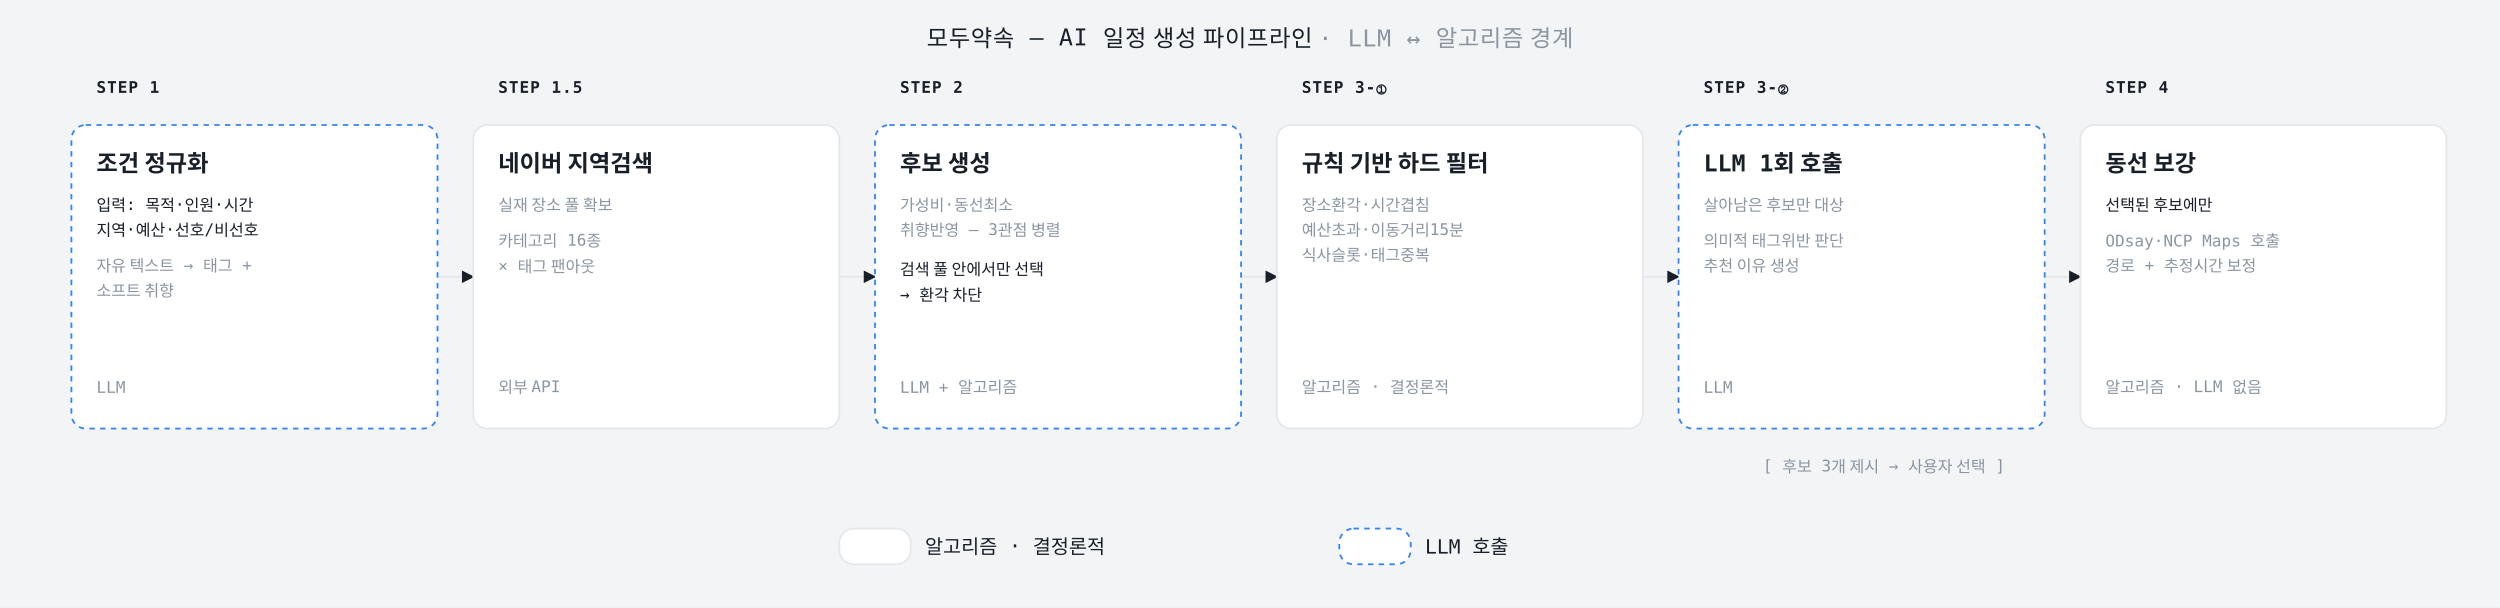
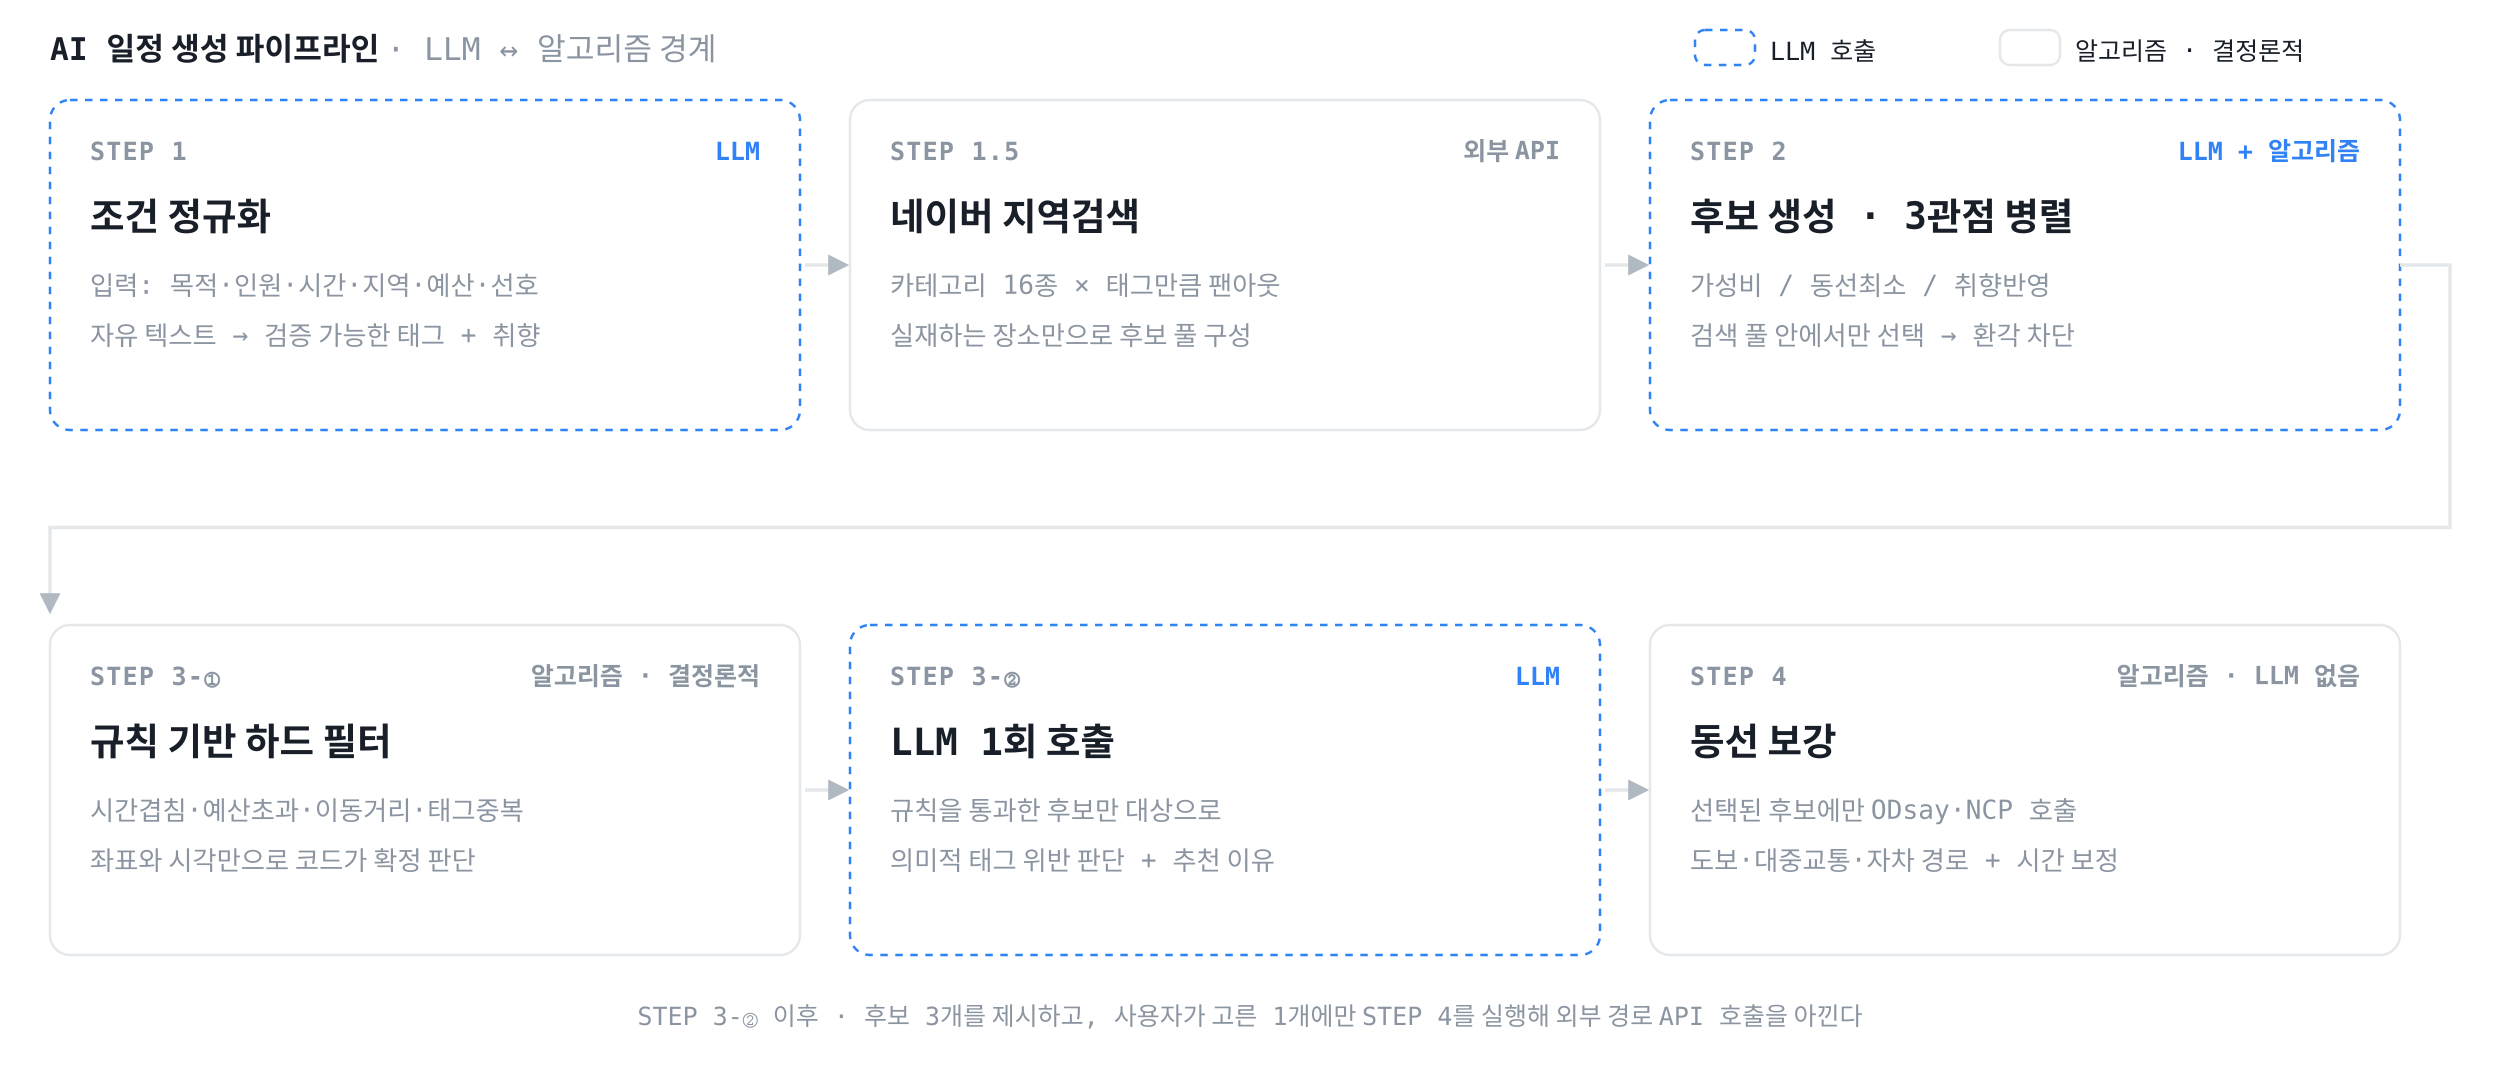
- <svg xmlns="http://www.w3.org/2000/svg" viewBox="0 0 1400 340" role="img" aria-labelledby="title desc" font-family="'JetBrains Mono', ui-monospace, monospace">
+ <svg xmlns="http://www.w3.org/2000/svg" viewBox="0 0 1000 430" role="img" aria-labelledby="title desc" font-family="'JetBrains Mono', ui-monospace, monospace">
  <defs>
-     <marker id="arrow" viewBox="0 0 10 10" refX="9" refY="5" markerWidth="7" markerHeight="7" orient="auto-start-reverse">
-       <path d="M0,0 L10,5 L0,10 z" fill="#191F28" />
+     <marker id="arrow" viewBox="0 0 10 10" refX="8" refY="5" markerWidth="6" markerHeight="6" orient="auto-start-reverse">
+       <path d="M0,0 L10,5 L0,10 z" fill="#B0B8C1" />
    </marker>
  </defs>
-   <rect x="0" y="0" width="1400" height="340" fill="#F2F4F6" />
-   <text x="700" y="26" text-anchor="middle" font-size="13" letter-spacing="0.03em" fill="#191F28">모두약속 — AI 일정 생성 파이프라인 <tspan fill="#8B95A1">· LLM ↔ 알고리즘 경계</tspan>
+   <rect x="0" y="0" width="1000" height="430" fill="#FFFFFF" />
+   <text x="20" y="24" font-size="12.5" font-weight="700" fill="#191F28">AI 일정 생성 파이프라인 <tspan fill="#8B95A1" font-weight="400">· LLM ↔ 알고리즘 경계</tspan>
  </text>
-   <line x1="245" y1="155" x2="265" y2="155" stroke="#E5E8EB" stroke-width="1" marker-end="url(#arrow)" />
-   <line x1="470" y1="155" x2="490" y2="155" stroke="#E5E8EB" stroke-width="1" marker-end="url(#arrow)" />
-   <line x1="695" y1="155" x2="715" y2="155" stroke="#E5E8EB" stroke-width="1" marker-end="url(#arrow)" />
-   <line x1="920" y1="155" x2="940" y2="155" stroke="#E5E8EB" stroke-width="1" marker-end="url(#arrow)" />
-   <line x1="1145" y1="155" x2="1165" y2="155" stroke="#E5E8EB" stroke-width="1" marker-end="url(#arrow)" />
+   <rect rx="4" x="678" y="12" width="24" height="14" fill="#ffffff" stroke="#3182F6" stroke-width="1" stroke-dasharray="3 3" />
+   <text x="708" y="24" font-size="10" fill="#191F28">LLM 호출</text>
+   <rect rx="4" x="800" y="12" width="24" height="14" fill="#ffffff" stroke="#E5E8EB" stroke-width="1" />
+   <text x="830" y="24" font-size="10" fill="#191F28">알고리즘 · 결정론적</text>
  <g>
-     <text x="54" y="52" font-size="9" font-weight="700" letter-spacing="0.06em" fill="#191F28">STEP 1</text>
-     <rect rx="8" x="40" y="70" width="205" height="170" fill="#ffffff" stroke="#3182F6" stroke-width="1" stroke-dasharray="3 3" />
-     <text x="54" y="96" font-size="13" font-weight="700" fill="#191F28">조건 정규화</text>
-     <text x="54" y="118" font-size="9" fill="#191F28">입력: 목적·인원·시간</text>
-     <text x="54" y="132" font-size="9" fill="#191F28">지역·예산·선호/비선호</text>
-     <text x="54" y="152" font-size="9" fill="#8B95A1">자유 텍스트 → 태그 +</text>
-     <text x="54" y="166" font-size="9" fill="#8B95A1">소프트 취향</text>
-     <text x="54" y="220" font-size="9" fill="#8B95A1">LLM</text>
+     <rect rx="8" x="20" y="40" width="300" height="132" fill="#ffffff" stroke="#3182F6" stroke-width="1" stroke-dasharray="3 3" />
+     <text x="36" y="64" font-size="10" font-weight="700" letter-spacing="0.05em" fill="#8B95A1">STEP 1</text>
+     <text x="304" y="64" font-size="10" font-weight="700" text-anchor="end" fill="#3182F6">LLM</text>
+     <text x="36" y="92" font-size="15" font-weight="700" fill="#191F28">조건 정규화</text>
+     <text x="36" y="118" font-size="10.5" fill="#8B95A1">입력: 목적·인원·시간·지역·예산·선호</text>
+     <text x="36" y="138" font-size="10.5" fill="#8B95A1">자유 텍스트 → 검증 가능한 태그 + 취향</text>
  </g>
+   <line x1="322" y1="106" x2="338" y2="106" stroke="#E5E8EB" stroke-width="1.4" marker-end="url(#arrow)" />
  <g>
-     <text x="279" y="52" font-size="9" font-weight="700" letter-spacing="0.06em" fill="#191F28">STEP 1.5</text>
-     <rect rx="8" x="265" y="70" width="205" height="170" fill="#ffffff" stroke="#E5E8EB" stroke-width="1" />
-     <text x="279" y="96" font-size="13" font-weight="700" fill="#191F28">네이버 지역검색</text>
-     <text x="279" y="118" font-size="9" fill="#8B95A1">실재 장소 풀 확보</text>
-     <text x="279" y="138" font-size="9" fill="#8B95A1">카테고리 16종</text>
-     <text x="279" y="152" font-size="9" fill="#8B95A1">× 태그 팬아웃</text>
-     <text x="279" y="220" font-size="9" fill="#8B95A1">외부 API</text>
+     <rect rx="8" x="340" y="40" width="300" height="132" fill="#ffffff" stroke="#E5E8EB" stroke-width="1" />
+     <text x="356" y="64" font-size="10" font-weight="700" letter-spacing="0.05em" fill="#8B95A1">STEP 1.5</text>
+     <text x="624" y="64" font-size="10" font-weight="700" text-anchor="end" fill="#8B95A1">외부 API</text>
+     <text x="356" y="92" font-size="15" font-weight="700" fill="#191F28">네이버 지역검색</text>
+     <text x="356" y="118" font-size="10.5" fill="#8B95A1">카테고리 16종 × 태그만큼 팬아웃</text>
+     <text x="356" y="138" font-size="10.5" fill="#8B95A1">실재하는 장소만으로 후보 풀 구성</text>
  </g>
+   <line x1="642" y1="106" x2="658" y2="106" stroke="#E5E8EB" stroke-width="1.4" marker-end="url(#arrow)" />
  <g>
-     <text x="504" y="52" font-size="9" font-weight="700" letter-spacing="0.06em" fill="#191F28">STEP 2</text>
-     <rect rx="8" x="490" y="70" width="205" height="170" fill="#ffffff" stroke="#3182F6" stroke-width="1" stroke-dasharray="3 3" />
-     <text x="504" y="96" font-size="13" font-weight="700" fill="#191F28">후보 생성</text>
-     <text x="504" y="118" font-size="9" fill="#8B95A1">가성비·동선최소</text>
-     <text x="504" y="132" font-size="9" fill="#8B95A1">취향반영 — 3관점 병렬</text>
-     <text x="504" y="154" font-size="9" fill="#191F28">검색 풀 안에서만 선택</text>
-     <text x="504" y="168" font-size="9" fill="#191F28">→ 환각 차단</text>
-     <text x="504" y="220" font-size="9" fill="#8B95A1">LLM + 알고리즘</text>
+     <rect rx="8" x="660" y="40" width="300" height="132" fill="#ffffff" stroke="#3182F6" stroke-width="1" stroke-dasharray="3 3" />
+     <text x="676" y="64" font-size="10" font-weight="700" letter-spacing="0.05em" fill="#8B95A1">STEP 2</text>
+     <text x="944" y="64" font-size="10" font-weight="700" text-anchor="end" fill="#3182F6">LLM + 알고리즘</text>
+     <text x="676" y="92" font-size="15" font-weight="700" fill="#191F28">후보 생성 · 3관점 병렬</text>
+     <text x="676" y="118" font-size="10.5" fill="#8B95A1">가성비 / 동선최소 / 취향반영</text>
+     <text x="676" y="138" font-size="10.5" fill="#8B95A1">검색 풀 안에서만 선택 → 환각 차단</text>
  </g>
+   <path d="M960,106 L980,106 L980,211 L20,211 L20,244" fill="none" stroke="#E5E8EB" stroke-width="1.4" marker-end="url(#arrow)" />
  <g>
-     <text x="729" y="52" font-size="9" font-weight="700" letter-spacing="0.06em" fill="#191F28">STEP 3-①</text>
-     <rect rx="8" x="715" y="70" width="205" height="170" fill="#ffffff" stroke="#E5E8EB" stroke-width="1" />
-     <text x="729" y="96" font-size="13" font-weight="700" fill="#191F28">규칙 기반 하드 필터</text>
-     <text x="729" y="118" font-size="9" fill="#8B95A1">장소환각·시간겹침</text>
-     <text x="729" y="132" font-size="9" fill="#8B95A1">예산초과·이동거리15분</text>
-     <text x="729" y="146" font-size="9" fill="#8B95A1">식사슬롯·태그중복</text>
-     <text x="729" y="220" font-size="9" fill="#8B95A1">알고리즘 · 결정론적</text>
+     <rect rx="8" x="20" y="250" width="300" height="132" fill="#ffffff" stroke="#E5E8EB" stroke-width="1" />
+     <text x="36" y="274" font-size="10" font-weight="700" letter-spacing="0.05em" fill="#8B95A1">STEP 3-①</text>
+     <text x="304" y="274" font-size="10" font-weight="700" text-anchor="end" fill="#8B95A1">알고리즘 · 결정론적</text>
+     <text x="36" y="302" font-size="15" font-weight="700" fill="#191F28">규칙 기반 하드 필터</text>
+     <text x="36" y="328" font-size="10.5" fill="#8B95A1">시간겹침·예산초과·이동거리·태그중복</text>
+     <text x="36" y="348" font-size="10.5" fill="#8B95A1">좌표와 시각만으로 코드가 확정 판단</text>
  </g>
+   <line x1="322" y1="316" x2="338" y2="316" stroke="#E5E8EB" stroke-width="1.4" marker-end="url(#arrow)" />
  <g>
-     <text x="954" y="52" font-size="9" font-weight="700" letter-spacing="0.06em" fill="#191F28">STEP 3-②</text>
-     <rect rx="8" x="940" y="70" width="205" height="170" fill="#ffffff" stroke="#3182F6" stroke-width="1" stroke-dasharray="3 3" />
-     <text x="954" y="96" font-size="13" font-weight="700" fill="#191F28">LLM 1회 호출</text>
-     <text x="954" y="118" font-size="9" fill="#8B95A1">살아남은 후보만 대상</text>
-     <text x="954" y="138" font-size="9" fill="#8B95A1">의미적 태그위반 판단</text>
-     <text x="954" y="152" font-size="9" fill="#8B95A1">추천 이유 생성</text>
-     <text x="954" y="220" font-size="9" fill="#8B95A1">LLM</text>
+     <rect rx="8" x="340" y="250" width="300" height="132" fill="#ffffff" stroke="#3182F6" stroke-width="1" stroke-dasharray="3 3" />
+     <text x="356" y="274" font-size="10" font-weight="700" letter-spacing="0.05em" fill="#8B95A1">STEP 3-②</text>
+     <text x="624" y="274" font-size="10" font-weight="700" text-anchor="end" fill="#3182F6">LLM</text>
+     <text x="356" y="302" font-size="15" font-weight="700" fill="#191F28">LLM 1회 호출</text>
+     <text x="356" y="328" font-size="10.5" fill="#8B95A1">규칙을 통과한 후보만 대상으로</text>
+     <text x="356" y="348" font-size="10.5" fill="#8B95A1">의미적 태그 위반 판단 + 추천 이유</text>
  </g>
+   <line x1="642" y1="316" x2="658" y2="316" stroke="#E5E8EB" stroke-width="1.4" marker-end="url(#arrow)" />
  <g>
-     <text x="1179" y="52" font-size="9" font-weight="700" letter-spacing="0.06em" fill="#191F28">STEP 4</text>
-     <rect rx="8" x="1165" y="70" width="205" height="170" fill="#ffffff" stroke="#E5E8EB" stroke-width="1" />
-     <text x="1179" y="96" font-size="13" font-weight="700" fill="#191F28">동선 보강</text>
-     <text x="1179" y="118" font-size="9" fill="#191F28">선택된 후보에만</text>
-     <text x="1179" y="138" font-size="9" fill="#8B95A1">ODsay·NCP Maps 호출</text>
-     <text x="1179" y="152" font-size="9" fill="#8B95A1">경로 + 추정시간 보정</text>
-     <text x="1179" y="220" font-size="9" fill="#8B95A1">알고리즘 · LLM 없음</text>
+     <rect rx="8" x="660" y="250" width="300" height="132" fill="#ffffff" stroke="#E5E8EB" stroke-width="1" />
+     <text x="676" y="274" font-size="10" font-weight="700" letter-spacing="0.05em" fill="#8B95A1">STEP 4</text>
+     <text x="944" y="274" font-size="10" font-weight="700" text-anchor="end" fill="#8B95A1">알고리즘 · LLM 없음</text>
+     <text x="676" y="302" font-size="15" font-weight="700" fill="#191F28">동선 보강</text>
+     <text x="676" y="328" font-size="10.5" fill="#8B95A1">선택된 후보에만 ODsay·NCP 호출</text>
+     <text x="676" y="348" font-size="10.5" fill="#8B95A1">도보·대중교통·자차 경로 + 시간 보정</text>
  </g>
-   <text x="1055" y="264" text-anchor="middle" font-size="9" fill="#8B95A1">[ 후보 3개 제시 → 사용자 선택 ]</text>
-   <rect rx="8" x="470" y="296" width="40" height="20" fill="#ffffff" stroke="#E5E8EB" stroke-width="1" />
-   <text x="518" y="310" font-size="11" fill="#191F28">알고리즘 · 결정론적</text>
-   <rect rx="8" x="750" y="296" width="40" height="20" fill="#ffffff" stroke="#3182F6" stroke-width="1" stroke-dasharray="3 3" />
-   <text x="798" y="310" font-size="11" fill="#191F28">LLM 호출</text>
+   <text x="500" y="410" text-anchor="middle" font-size="10" fill="#8B95A1">STEP 3-② 이후 · 후보 3개를 제시하고, 사용자가 고른 1개에만 STEP 4를 실행해 외부 경로 API 호출을 아낀다</text>
</svg>
